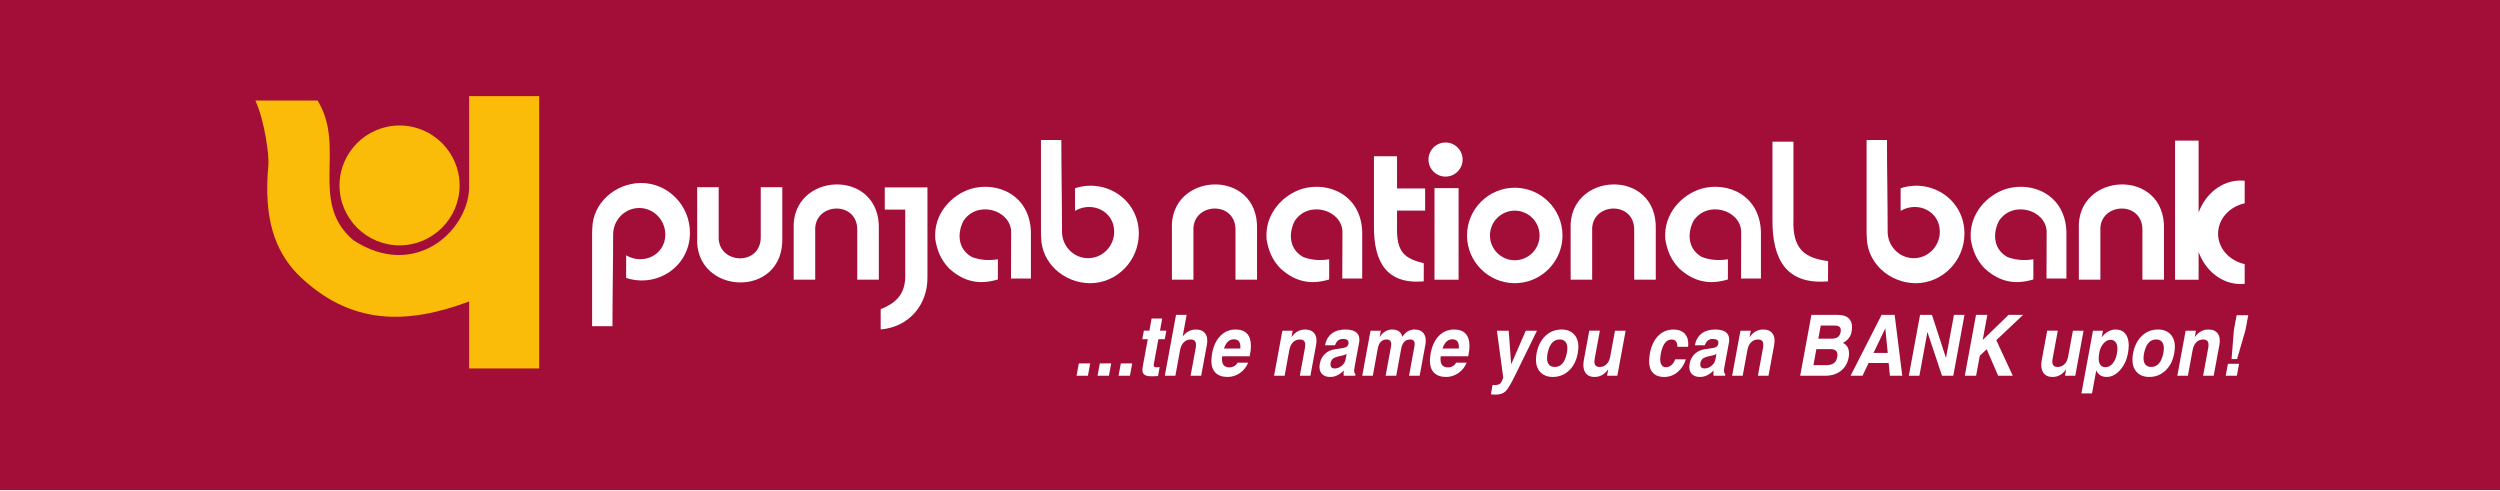
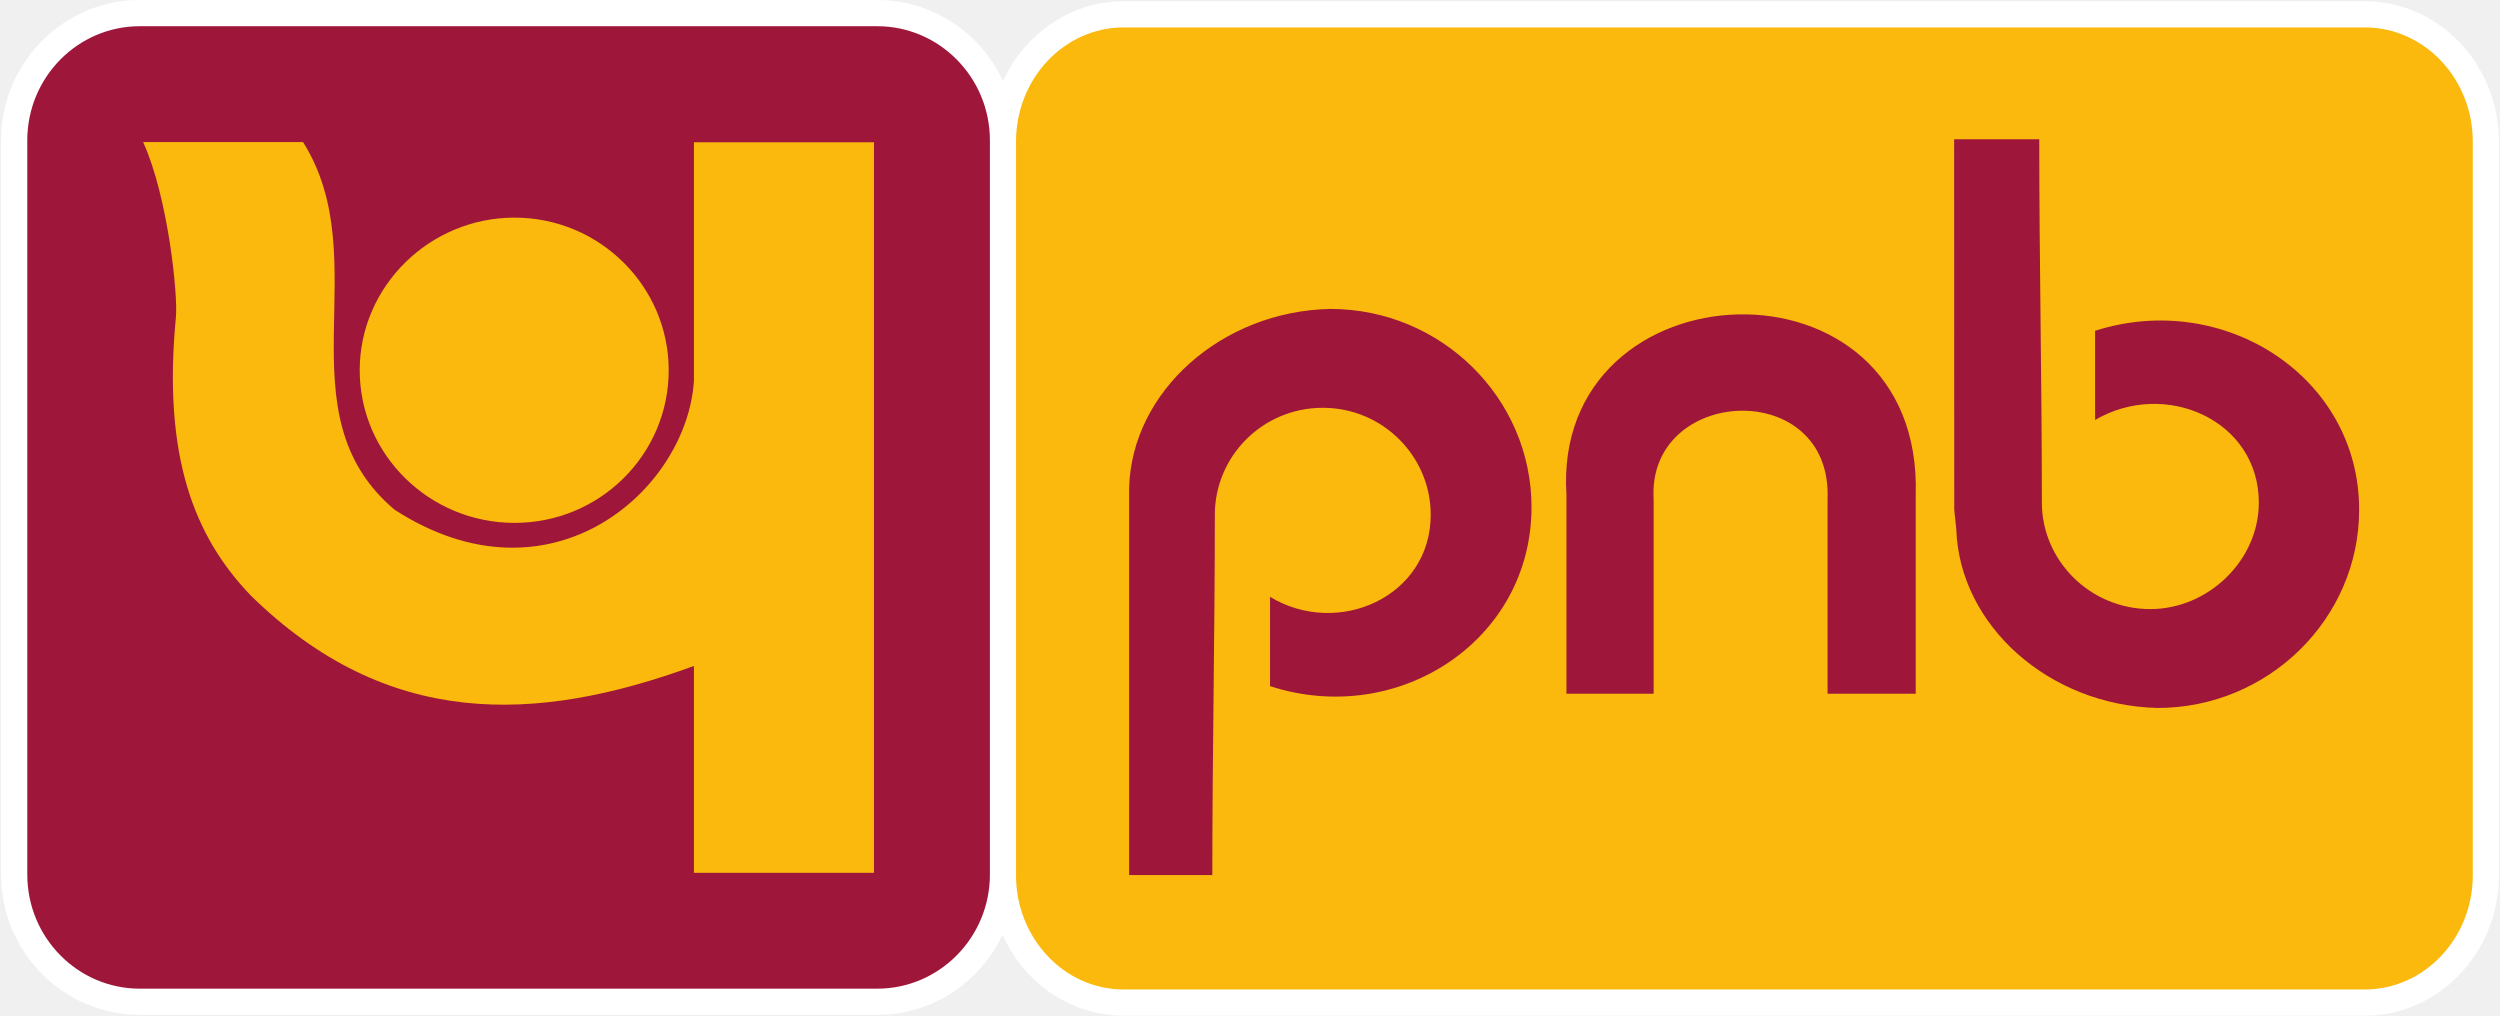
- <svg xmlns="http://www.w3.org/2000/svg" width="180.359" height="35.355" id="svg2" version="1.1">
-   <defs id="defs4">
-     <clipPath id="clipPath2894" clipPathUnits="userSpaceOnUse">
-       <path id="path2896" d="m 407.055,734.35 144.567,0 0,28.737 -144.567,0 0,-28.737 z" />
-     </clipPath>
-     <clipPath id="clipPath2840" clipPathUnits="userSpaceOnUse">
-       <path id="path2842" d="m 407.48,734.492 144.567,0 0,28.737 -144.567,0 0,-28.737 z" />
-     </clipPath>
-     <clipPath id="clipPath2832" clipPathUnits="userSpaceOnUse">
-       <path id="path2834" d="m 0,0 595.276,0 0,793.701 L 0,793.701 0,0 z" />
-     </clipPath>
-   </defs>
-   <g id="layer1" transform="translate(-520.7558,-88.93649)">
-     <path d="m 520.756,88.936 180.359,0 0,35.355 -180.359,0 0,-35.355 z" style="fill:#a20e37;fill-opacity:1;fill-rule:evenodd;stroke:none" id="path2898" />
-     <path d="m 598.585,115.155 0.821,0 -0.164,0.89 -0.82,0 0.163,-0.89 z" style="fill:#ffffff;fill-opacity:1;fill-rule:nonzero;stroke:none" id="path2900" />
-     <path d="m 600.1,115.155 0.821,0 -0.163,0.89 -0.821,0 0.163,-0.89 z" style="fill:#ffffff;fill-opacity:1;fill-rule:nonzero;stroke:none" id="path2902" />
-     <path d="m 601.616,115.155 0.82,0 -0.163,0.89 -0.821,0 0.164,-0.89 z" style="fill:#ffffff;fill-opacity:1;fill-rule:nonzero;stroke:none" id="path2904" />
-     <path d="m 604.299,116.069 c -0.124,0.01 -0.28,0.015 -0.47,0.015 -0.278,0 -0.464,-0.052 -0.559,-0.158 -0.095,-0.104 -0.12,-0.284 -0.074,-0.539 l 0.365,-1.98 -0.396,0 0.114,-0.613 0.398,0 0.159,-0.875 0.765,0 -0.16,0.875 0.461,0 -0.115,0.613 -0.461,0 -0.338,1.834 c -0.013,0.068 10e-4,0.116 0.04,0.149 0.039,0.03 0.107,0.045 0.205,0.045 l 0.184,-0.011 -0.117,0.645 z" style="fill:#ffffff;fill-opacity:1;fill-rule:nonzero;stroke:none" id="path2906" />
-     <path d="m 604.789,116.045 0.81,-4.391 0.381,0 0.383,0 -0.286,1.556 0.074,-0.084 c 0.241,-0.279 0.535,-0.417 0.88,-0.417 0.312,0 0.539,0.099 0.68,0.297 0.14,0.198 0.176,0.471 0.111,0.823 l -0.409,2.216 -0.38,0 -0.383,0 0.37,-2.007 c 0.036,-0.206 0.026,-0.361 -0.033,-0.46 -0.059,-0.1 -0.168,-0.15 -0.329,-0.15 -0.196,0 -0.361,0.066 -0.496,0.199 -0.136,0.133 -0.225,0.316 -0.268,0.552 l -0.343,1.866 -0.38,0 -0.384,0 z" style="fill:#ffffff;fill-opacity:1;fill-rule:nonzero;stroke:none" id="path2908" />
-     <path d="m 609.321,116.131 c -0.379,0 -0.669,-0.1 -0.87,-0.299 -0.201,-0.201 -0.302,-0.49 -0.302,-0.866 0.002,-0.08 0.007,-0.165 0.016,-0.256 0.009,-0.092 0.021,-0.184 0.037,-0.278 0.099,-0.541 0.299,-0.963 0.598,-1.268 0.3,-0.305 0.665,-0.456 1.096,-0.456 0.364,0 0.639,0.099 0.826,0.299 0.186,0.199 0.28,0.492 0.28,0.879 0,0.094 -0.006,0.198 -0.016,0.306 -0.011,0.11 -0.029,0.224 -0.052,0.341 l -0.02,0.104 -1.985,0 -0.004,0.043 c -0.008,0.06 -0.011,0.116 -0.011,0.17 10e-4,0.198 0.048,0.345 0.135,0.444 0.09,0.099 0.223,0.147 0.403,0.147 0.13,0 0.247,-0.031 0.354,-0.094 0.107,-0.062 0.182,-0.145 0.228,-0.246 l 0.772,0 c -0.135,0.316 -0.336,0.568 -0.604,0.752 -0.268,0.185 -0.56,0.278 -0.88,0.278 m 0.917,-2.051 0,0 0.003,-0.114 c 0,-0.188 -0.039,-0.328 -0.119,-0.417 -0.079,-0.091 -0.199,-0.136 -0.36,-0.136 -0.204,0 -0.374,0.089 -0.507,0.266 -0.079,0.104 -0.145,0.237 -0.2,0.401 l 1.184,0 z" style="fill:#ffffff;fill-opacity:1;fill-rule:nonzero;stroke:none" id="path2910" />
-     <path d="m 612.672,116.045 0.599,-3.25 0.371,0 0.371,0 -0.085,0.466 0.106,-0.135 c 0.241,-0.279 0.535,-0.417 0.877,-0.417 0.314,0 0.54,0.099 0.68,0.297 0.14,0.198 0.177,0.471 0.111,0.823 l -0.409,2.216 -0.38,0 -0.383,0 0.37,-2.007 c 0.037,-0.206 0.026,-0.361 -0.033,-0.46 -0.059,-0.1 -0.168,-0.15 -0.329,-0.15 -0.195,0 -0.361,0.066 -0.496,0.199 -0.135,0.133 -0.225,0.316 -0.268,0.552 l -0.341,1.866 -0.38,0 -0.384,0 z" style="fill:#ffffff;fill-opacity:1;fill-rule:nonzero;stroke:none" id="path2912" />
-     <path d="m 616.713,116.131 c -0.236,0 -0.424,-0.062 -0.56,-0.189 -0.135,-0.126 -0.204,-0.302 -0.204,-0.527 0,-0.036 0.002,-0.076 0.007,-0.122 0.004,-0.046 0.011,-0.09 0.019,-0.135 0.051,-0.271 0.17,-0.497 0.359,-0.68 0.188,-0.184 0.419,-0.296 0.693,-0.338 l 0.644,-0.102 c 0.06,-0.01 0.117,-0.026 0.17,-0.051 0.068,-0.029 0.12,-0.072 0.155,-0.129 0.035,-0.058 0.052,-0.124 0.051,-0.199 -0.002,-0.08 -0.026,-0.141 -0.072,-0.182 -0.066,-0.059 -0.184,-0.087 -0.357,-0.087 -0.13,0 -0.242,0.039 -0.335,0.116 -0.092,0.076 -0.164,0.19 -0.215,0.341 l -0.723,0 c 0.075,-0.372 0.239,-0.655 0.49,-0.849 0.253,-0.193 0.583,-0.289 0.993,-0.289 0.376,0 0.646,0.081 0.814,0.244 0.124,0.121 0.185,0.281 0.184,0.485 0.001,0.069 -0.006,0.145 -0.021,0.224 l -0.329,1.771 c -0.026,0.144 -0.034,0.254 -0.024,0.33 0.011,0.077 0.043,0.13 0.094,0.16 l 0,0.004 -0.021,0.115 -0.414,0 -0.414,0 0,0 c -0.013,-0.128 -0.011,-0.254 0.005,-0.379 -0.3,0.312 -0.629,0.469 -0.988,0.469 m 1.12,-1.269 0.071,-0.395 c -0.072,0.046 -0.152,0.08 -0.24,0.102 l -0.307,0.068 c -0.204,0.046 -0.349,0.105 -0.436,0.174 -0.087,0.07 -0.144,0.171 -0.169,0.305 -0.004,0.019 -0.004,0.019 0,0 -0.004,0.019 -0.006,0.04 -0.009,0.059 -10e-4,0.021 -0.002,0.039 -0.002,0.058 0,0.091 0.026,0.163 0.079,0.212 0.052,0.05 0.126,0.074 0.22,0.074 0.241,0 0.455,-0.106 0.641,-0.323 0.033,-0.035 0.062,-0.085 0.091,-0.149 0.03,-0.066 0.05,-0.128 0.061,-0.185" style="fill:#ffffff;fill-opacity:1;fill-rule:nonzero;stroke:none" id="path2914" />
-     <path d="m 619.032,116.045 0.599,-3.25 0.371,0 0.372,0 -0.087,0.46 0.116,-0.155 c 0.221,-0.261 0.486,-0.391 0.799,-0.391 0.282,0 0.486,0.089 0.613,0.269 0.055,0.074 0.091,0.161 0.109,0.261 l 0.105,-0.139 c 0.21,-0.261 0.468,-0.391 0.77,-0.391 0.31,0 0.535,0.099 0.674,0.295 0.096,0.134 0.144,0.302 0.141,0.507 0.003,0.096 -0.009,0.199 -0.029,0.309 l -0.411,2.225 -0.38,0 -0.384,0 0.384,-2.106 c 0.035,-0.174 0.026,-0.301 -0.024,-0.385 -0.05,-0.084 -0.142,-0.126 -0.278,-0.126 -0.174,0 -0.316,0.055 -0.424,0.165 -0.109,0.11 -0.184,0.274 -0.224,0.492 l -0.359,1.96 -0.381,0 -0.384,0 0.384,-2.081 c 0.034,-0.182 0.024,-0.316 -0.028,-0.404 -0.052,-0.089 -0.15,-0.133 -0.289,-0.133 -0.171,0 -0.309,0.055 -0.414,0.165 -0.106,0.11 -0.179,0.274 -0.22,0.492 l -0.357,1.96 -0.381,0 -0.384,0 z" style="fill:#ffffff;fill-opacity:1;fill-rule:nonzero;stroke:none" id="path2916" />
-     <path d="m 625.086,116.131 c -0.378,0 -0.667,-0.1 -0.869,-0.299 -0.201,-0.201 -0.302,-0.49 -0.302,-0.866 10e-4,-0.08 0.007,-0.165 0.016,-0.256 0.009,-0.092 0.021,-0.184 0.037,-0.278 0.099,-0.541 0.297,-0.963 0.598,-1.268 0.3,-0.305 0.664,-0.456 1.096,-0.456 0.364,0 0.639,0.099 0.825,0.299 0.186,0.199 0.28,0.492 0.28,0.879 0,0.094 -0.005,0.198 -0.016,0.306 -0.011,0.11 -0.028,0.224 -0.051,0.341 l -0.02,0.104 -1.985,0 -0.005,0.043 c -0.008,0.06 -0.011,0.116 -0.011,0.17 0.002,0.198 0.048,0.345 0.136,0.444 0.089,0.099 0.223,0.147 0.401,0.147 0.13,0 0.249,-0.031 0.355,-0.094 0.106,-0.062 0.181,-0.145 0.226,-0.246 l 0.772,0 c -0.134,0.316 -0.336,0.568 -0.604,0.752 -0.266,0.185 -0.56,0.278 -0.88,0.278 m 0.917,-2.051 0,0 0.002,-0.114 c 0,-0.188 -0.039,-0.328 -0.117,-0.417 -0.079,-0.091 -0.2,-0.136 -0.361,-0.136 -0.204,0 -0.372,0.089 -0.507,0.266 -0.077,0.104 -0.144,0.237 -0.2,0.401 l 1.184,0 z" style="fill:#ffffff;fill-opacity:1;fill-rule:nonzero;stroke:none" id="path2918" />
-     <path d="m 631.638,112.795 -1.579,3.226 c -0.291,0.6 -0.519,0.98 -0.682,1.141 -0.164,0.161 -0.4,0.242 -0.71,0.242 -0.141,0 -0.26,-0.007 -0.355,-0.021 l 0.125,-0.681 c 0.016,0.009 0.066,0.013 0.15,0.013 0.206,0 0.349,-0.045 0.425,-0.135 0.051,-0.058 0.116,-0.188 0.195,-0.389 l -0.459,-3.396 0.426,0 0.426,0 0.176,2.425 1.056,-2.425 0.403,0 0.403,0 z" style="fill:#ffffff;fill-opacity:1;fill-rule:nonzero;stroke:none" id="path2920" />
-     <path d="m 632.781,116.131 c -0.374,0 -0.67,-0.111 -0.887,-0.333 -0.217,-0.223 -0.328,-0.525 -0.329,-0.906 0,-0.066 0.002,-0.14 0.011,-0.223 0.009,-0.083 0.019,-0.163 0.034,-0.237 0.098,-0.529 0.309,-0.948 0.632,-1.259 0.324,-0.31 0.714,-0.465 1.17,-0.465 0.375,0 0.671,0.111 0.889,0.336 0.217,0.226 0.326,0.531 0.326,0.919 0,0.066 -0.005,0.142 -0.014,0.226 -0.009,0.083 -0.02,0.165 -0.035,0.242 -0.095,0.521 -0.305,0.935 -0.63,1.24 -0.324,0.306 -0.713,0.459 -1.167,0.459 m 0.134,-0.719 c 0.231,0 0.42,-0.086 0.568,-0.258 0.147,-0.171 0.253,-0.429 0.316,-0.774 0.01,-0.056 0.019,-0.113 0.024,-0.168 0.006,-0.056 0.009,-0.106 0.009,-0.152 0,-0.201 -0.049,-0.357 -0.144,-0.468 -0.096,-0.111 -0.233,-0.166 -0.407,-0.166 -0.231,0 -0.42,0.087 -0.568,0.261 -0.147,0.175 -0.254,0.438 -0.319,0.789 -0.009,0.052 -0.016,0.106 -0.022,0.16 -0.006,0.055 -0.009,0.105 -0.006,0.15 0,0.199 0.046,0.352 0.142,0.461 0.095,0.109 0.23,0.164 0.407,0.164" style="fill:#ffffff;fill-opacity:1;fill-rule:nonzero;stroke:none" id="path2922" />
-     <path d="m 636.176,112.795 -0.371,2.007 c -0.039,0.206 -0.029,0.361 0.029,0.46 0.059,0.1 0.169,0.15 0.329,0.15 0.194,0 0.36,-0.066 0.494,-0.2 0.136,-0.133 0.224,-0.315 0.266,-0.551 l 0.344,-1.866 0.383,0 0.385,0 -0.599,3.25 -0.369,0 -0.37,0 0.084,-0.475 c -0.03,0.048 -0.066,0.096 -0.109,0.144 -0.24,0.279 -0.532,0.417 -0.876,0.417 -0.312,0 -0.539,-0.109 -0.677,-0.328 -0.089,-0.142 -0.133,-0.321 -0.133,-0.539 0,-0.111 0.013,-0.234 0.037,-0.367 l 0.389,-2.103 0.381,0 0.384,0 z" style="fill:#ffffff;fill-opacity:1;fill-rule:nonzero;stroke:none" id="path2924" />
-     <path d="m 642.378,114.859 0,0 c -0.122,0.391 -0.325,0.701 -0.606,0.929 -0.281,0.23 -0.601,0.344 -0.963,0.344 -0.347,0 -0.615,-0.098 -0.801,-0.292 -0.186,-0.195 -0.28,-0.476 -0.28,-0.845 0,-0.084 0.005,-0.174 0.015,-0.271 0.01,-0.096 0.024,-0.194 0.041,-0.29 0.099,-0.541 0.299,-0.963 0.6,-1.268 0.301,-0.305 0.669,-0.456 1.104,-0.456 0.371,0 0.65,0.109 0.836,0.328 0.155,0.18 0.231,0.419 0.23,0.718 l -0.011,0.2 -0.772,0 c -0.007,-0.185 -0.044,-0.319 -0.11,-0.401 -0.065,-0.083 -0.168,-0.125 -0.305,-0.125 -0.199,0 -0.364,0.087 -0.494,0.261 -0.131,0.175 -0.229,0.436 -0.295,0.785 -0.01,0.065 -0.019,0.131 -0.026,0.199 -0.007,0.066 -0.011,0.128 -0.011,0.184 0,0.181 0.036,0.323 0.107,0.421 0.07,0.1 0.171,0.15 0.3,0.15 0.147,0 0.282,-0.052 0.405,-0.158 0.122,-0.105 0.21,-0.241 0.264,-0.411 l 0.772,0 z" style="fill:#ffffff;fill-opacity:1;fill-rule:nonzero;stroke:none" id="path2926" />
-     <path d="m 643.394,116.131 c -0.237,0 -0.424,-0.062 -0.56,-0.189 -0.135,-0.126 -0.204,-0.302 -0.204,-0.527 0,-0.036 0.003,-0.076 0.006,-0.122 0.005,-0.046 0.013,-0.09 0.02,-0.135 0.05,-0.271 0.17,-0.497 0.357,-0.68 0.189,-0.184 0.42,-0.296 0.693,-0.338 l 0.645,-0.102 c 0.06,-0.01 0.117,-0.026 0.17,-0.051 0.068,-0.029 0.119,-0.072 0.155,-0.129 0.035,-0.058 0.052,-0.124 0.051,-0.199 -0.002,-0.08 -0.026,-0.141 -0.072,-0.182 -0.066,-0.059 -0.185,-0.087 -0.357,-0.087 -0.13,0 -0.242,0.039 -0.335,0.116 -0.092,0.076 -0.164,0.19 -0.216,0.341 l -0.721,0 c 0.075,-0.372 0.239,-0.655 0.49,-0.849 0.251,-0.193 0.583,-0.289 0.993,-0.289 0.376,0 0.646,0.081 0.812,0.244 0.125,0.121 0.186,0.281 0.184,0.485 0.003,0.069 -0.005,0.145 -0.02,0.224 l -0.329,1.771 c -0.026,0.144 -0.034,0.254 -0.024,0.33 0.011,0.077 0.043,0.13 0.094,0.16 l 0,0.004 -0.021,0.115 -0.414,0 -0.414,0 0,0 c -0.013,-0.128 -0.011,-0.254 0.005,-0.379 -0.3,0.312 -0.629,0.469 -0.988,0.469 m 1.12,-1.269 0.071,-0.395 c -0.072,0.046 -0.152,0.08 -0.24,0.102 l -0.309,0.068 c -0.203,0.046 -0.347,0.105 -0.435,0.174 -0.089,0.07 -0.144,0.171 -0.169,0.305 -0.004,0.019 -0.004,0.019 0,0 -0.004,0.019 -0.006,0.04 -0.009,0.059 -10e-4,0.021 -0.003,0.039 -0.003,0.058 0,0.091 0.026,0.163 0.079,0.212 0.052,0.05 0.126,0.074 0.22,0.074 0.241,0 0.455,-0.106 0.641,-0.323 0.033,-0.035 0.062,-0.085 0.091,-0.149 0.03,-0.066 0.05,-0.128 0.061,-0.185" style="fill:#ffffff;fill-opacity:1;fill-rule:nonzero;stroke:none" id="path2928" />
-     <path d="m 645.718,116.045 0.6,-3.25 0.37,0 0.372,0 -0.086,0.466 0.107,-0.135 c 0.241,-0.279 0.534,-0.417 0.877,-0.417 0.312,0 0.54,0.099 0.679,0.297 0.14,0.198 0.177,0.471 0.113,0.823 l -0.409,2.216 -0.38,0 -0.384,0 0.37,-2.007 c 0.037,-0.206 0.026,-0.361 -0.031,-0.46 -0.059,-0.1 -0.169,-0.15 -0.329,-0.15 -0.196,0 -0.361,0.066 -0.496,0.199 -0.136,0.133 -0.225,0.316 -0.268,0.552 l -0.343,1.866 -0.38,0 -0.384,0 z" style="fill:#ffffff;fill-opacity:1;fill-rule:nonzero;stroke:none" id="path2930" />
-     <path d="m 650.627,116.045 0.81,-4.391 0.407,0 1.519,0 c 0.324,0 0.573,0.076 0.745,0.228 0.172,0.151 0.259,0.369 0.261,0.654 -0.002,0.052 -0.005,0.107 -0.011,0.166 -0.005,0.059 -0.013,0.119 -0.024,0.177 -0.055,0.296 -0.217,0.536 -0.49,0.716 -0.043,0.031 -0.087,0.058 -0.135,0.081 0.055,0.024 0.105,0.054 0.149,0.089 0.198,0.155 0.295,0.375 0.295,0.664 0,0.046 -0.003,0.094 -0.008,0.145 -0.005,0.051 -0.011,0.101 -0.021,0.151 -0.076,0.414 -0.265,0.738 -0.566,0.97 -0.301,0.234 -0.68,0.35 -1.139,0.35 l -1.385,0 -0.407,0 z m 1.484,-3.624 -0.175,0.948 0.961,0 c 0.19,0 0.338,-0.039 0.444,-0.115 0.105,-0.076 0.172,-0.195 0.203,-0.354 0.004,-0.026 0.006,-0.05 0.01,-0.074 0.002,-0.022 0.004,-0.046 0.004,-0.072 0,-0.116 -0.037,-0.2 -0.114,-0.253 -0.077,-0.052 -0.199,-0.08 -0.366,-0.08 l -0.966,0 z m -0.316,1.698 -0.211,1.159 0.94,0 c 0.228,0 0.404,-0.048 0.53,-0.141 0.128,-0.094 0.207,-0.237 0.244,-0.432 0.006,-0.034 0.011,-0.065 0.015,-0.092 0.004,-0.028 0.005,-0.054 0.003,-0.077 0,-0.139 -0.043,-0.244 -0.128,-0.312 -0.085,-0.069 -0.214,-0.102 -0.388,-0.102 l -1.005,0 z" style="fill:#ffffff;fill-opacity:1;fill-rule:nonzero;stroke:none" id="path2932" />
-     <path d="m 654.261,116.045 2.24,-4.391 0.471,0 0.471,0 0.549,4.391 -0.445,0 -0.448,0 -0.087,-0.92 -1.451,0 -0.435,0.92 -0.431,0 -0.434,0 z m 2.51,-3.424 -0.855,1.779 1.029,0 -0.176,-1.779 0.002,0 z" style="fill:#ffffff;fill-opacity:1;fill-rule:nonzero;stroke:none" id="path2934" />
-     <path d="m 659.228,116.045 0,0 -0.381,0 -0.381,0 0.81,-4.391 0.429,0 0.43,0 1.011,3.11 0.575,-3.11 0.381,0 0.38,0 -0.81,4.391 -0.404,0 -0.409,0 -1.052,-3.158 -0.579,3.158 z" style="fill:#ffffff;fill-opacity:1;fill-rule:nonzero;stroke:none" id="path2936" />
-     <path d="m 662.503,116.045 0.81,-4.391 0.409,0 0.407,0 -0.333,1.808 1.86,-1.808 0.525,0 0.525,0 -1.93,1.824 1.19,2.567 -0.527,0 -0.53,0 -0.828,-1.915 -0.496,0.471 -0.266,1.444 -0.407,0 -0.409,0 z" style="fill:#ffffff;fill-opacity:1;fill-rule:nonzero;stroke:none" id="path2938" />
-     <path d="m 669.212,112.795 -0.371,2.007 c -0.039,0.206 -0.03,0.361 0.029,0.46 0.059,0.1 0.169,0.15 0.329,0.15 0.194,0 0.36,-0.066 0.494,-0.2 0.136,-0.133 0.224,-0.315 0.266,-0.551 l 0.344,-1.866 0.383,0 0.385,0 -0.599,3.25 -0.369,0 -0.37,0 0.084,-0.475 c -0.03,0.048 -0.066,0.096 -0.109,0.144 -0.24,0.279 -0.532,0.417 -0.876,0.417 -0.312,0 -0.539,-0.109 -0.677,-0.328 -0.089,-0.142 -0.133,-0.321 -0.133,-0.539 0,-0.111 0.013,-0.234 0.036,-0.367 l 0.39,-2.103 0.381,0 0.384,0 z" style="fill:#ffffff;fill-opacity:1;fill-rule:nonzero;stroke:none" id="path2940" />
-     <path d="m 671.75,112.795 0,0 0.359,0 0.359,0 -0.083,0.466 0.058,-0.069 c 0.287,-0.324 0.604,-0.484 0.948,-0.484 0.295,0 0.526,0.1 0.691,0.301 0.166,0.201 0.249,0.48 0.249,0.836 -0.001,0.081 -0.008,0.172 -0.016,0.275 -0.01,0.101 -0.024,0.201 -0.041,0.299 -0.091,0.49 -0.282,0.897 -0.574,1.224 -0.292,0.325 -0.613,0.487 -0.963,0.487 -0.351,0 -0.6,-0.152 -0.745,-0.46 l -0.005,-0.011 -0.306,1.657 -0.381,0 -0.383,0 0.834,-4.522 z m 0.902,2.632 c 0.194,0 0.365,-0.089 0.517,-0.266 0.15,-0.177 0.253,-0.411 0.306,-0.701 0.011,-0.065 0.021,-0.129 0.029,-0.193 0.008,-0.066 0.01,-0.126 0.008,-0.182 0,-0.2 -0.043,-0.356 -0.129,-0.466 -0.086,-0.111 -0.209,-0.166 -0.366,-0.166 -0.189,0 -0.359,0.089 -0.511,0.266 -0.152,0.177 -0.255,0.404 -0.305,0.681 l 0.002,0 c -0.061,0.328 -0.054,0.581 0.025,0.76 0.077,0.179 0.219,0.268 0.424,0.268" style="fill:#ffffff;fill-opacity:1;fill-rule:nonzero;stroke:none" id="path2942" />
-     <path d="m 675.813,116.131 c -0.374,0 -0.67,-0.111 -0.887,-0.333 -0.217,-0.223 -0.328,-0.525 -0.329,-0.906 0,-0.066 0.002,-0.14 0.011,-0.223 0.008,-0.083 0.019,-0.163 0.034,-0.237 0.098,-0.529 0.309,-0.948 0.632,-1.259 0.324,-0.31 0.714,-0.465 1.17,-0.465 0.375,0 0.671,0.111 0.889,0.336 0.217,0.226 0.326,0.531 0.326,0.919 0,0.066 -0.005,0.142 -0.014,0.226 -0.009,0.083 -0.02,0.165 -0.035,0.242 -0.095,0.521 -0.305,0.935 -0.63,1.24 -0.324,0.306 -0.713,0.459 -1.167,0.459 m 0.134,-0.719 c 0.231,0 0.42,-0.086 0.568,-0.258 0.147,-0.171 0.253,-0.429 0.316,-0.774 0.01,-0.056 0.019,-0.113 0.024,-0.168 0.006,-0.056 0.009,-0.106 0.009,-0.152 0,-0.201 -0.049,-0.357 -0.144,-0.468 -0.096,-0.111 -0.233,-0.166 -0.407,-0.166 -0.231,0 -0.42,0.087 -0.568,0.261 -0.147,0.175 -0.254,0.438 -0.319,0.789 -0.01,0.052 -0.016,0.106 -0.022,0.16 -0.006,0.055 -0.009,0.105 -0.006,0.15 0,0.199 0.046,0.352 0.142,0.461 0.095,0.109 0.23,0.164 0.407,0.164" style="fill:#ffffff;fill-opacity:1;fill-rule:nonzero;stroke:none" id="path2944" />
-     <path d="m 677.836,116.045 0.599,-3.25 0.371,0 0.372,0 -0.086,0.466 0.106,-0.135 c 0.242,-0.279 0.535,-0.417 0.879,-0.417 0.312,0 0.539,0.099 0.679,0.297 0.14,0.198 0.177,0.471 0.113,0.823 l -0.41,2.216 -0.38,0 -0.383,0 0.37,-2.007 c 0.037,-0.206 0.026,-0.361 -0.031,-0.46 -0.06,-0.1 -0.169,-0.15 -0.33,-0.15 -0.195,0 -0.36,0.066 -0.496,0.199 -0.135,0.133 -0.224,0.316 -0.268,0.552 l -0.341,1.866 -0.38,0 -0.384,0 z" style="fill:#ffffff;fill-opacity:1;fill-rule:nonzero;stroke:none" id="path2946" />
-     <path d="m 681.748,114.841 0.171,-2.105 0.196,-1.061 0.417,0 0.421,0 -0.198,1.061 -0.608,2.105 -0.201,0 -0.2,0 z m -0.264,0.34 0.804,0 -0.156,0.864 -0.805,0 0.158,-0.864 z" style="fill:#ffffff;fill-opacity:1;fill-rule:nonzero;stroke:none" id="path2948" />
-     <path d="m 554.602,95.873 5.054,0 0,19.646 -5.054,0 0,-4.834 c -4.425,1.65 -8.57,1.801 -12.395,-1.985 -1.586,-1.669 -2.462,-3.933 -2.086,-7.9 0.045,-0.585 -0.228,-3.045 -0.944,-4.611 l 4.489,0 c 2.087,3.373 -0.65,7.318 2.569,10.066 4.37,2.873 8.19,-0.549 8.367,-3.664 l 0,-6.719 z m -5.02,2.116 c 2.385,0 4.331,1.942 4.331,4.325 0,2.381 -1.946,4.324 -4.331,4.324 -2.386,0 -4.332,-1.942 -4.332,-4.324 0,-2.383 1.946,-4.325 4.332,-4.325" style="fill:#fbbc09;fill-opacity:1;fill-rule:evenodd;stroke:none" id="path2950" />
-     <path d="m 567.002,102.138 c 1.944,0 3.529,1.611 3.529,3.589 0,2.428 -2.359,3.996 -4.603,3.261 l 0,-1.633 c 1.229,0.73 2.826,-0.016 2.826,-1.498 0,-1.055 -0.845,-1.915 -1.881,-1.915 -1.038,0 -1.883,0.86 -1.883,1.915 0,2.203 -0.049,4.407 -0.049,6.612 l -1.469,0 0,-6.744 0.015,-0.335 c 0.039,-1.779 1.614,-3.232 3.514,-3.254" style="fill:#ffffff;fill-opacity:1;fill-rule:evenodd;stroke:none" id="path2952" />
-     <path d="m 571.053,102.441 1.552,0 0,3.525 c -0.114,2.066 3.11,2.219 3.034,0 l 0,-3.525 1.555,0 0,3.618 c 0.154,4.491 -6.371,4.184 -6.141,0 l 0,-3.618 z" style="fill:#ffffff;fill-opacity:1;fill-rule:evenodd;stroke:none" id="path2954" />
-     <path d="m 578.016,109.115 1.552,0 0,-3.526 c -0.114,-2.066 3.11,-2.219 3.034,0 l 0,3.526 1.556,0 0,-3.619 c 0.152,-4.491 -6.372,-4.184 -6.143,0 l 0,3.619 z" style="fill:#ffffff;fill-opacity:1;fill-rule:evenodd;stroke:none" id="path2956" />
-     <path d="m 599.385,109.369 c 1.944,0 3.529,-1.611 3.529,-3.589 0,-2.428 -2.359,-3.996 -4.603,-3.263 l 0,1.633 c 1.229,-0.729 2.826,0.018 2.826,1.499 0,1.055 -0.845,1.914 -1.881,1.914 -1.036,0 -1.883,-0.859 -1.883,-1.914 0,-2.203 -0.048,-4.409 -0.048,-6.614 l -1.47,0 0,6.745 0.016,0.334 c 0.037,1.78 1.613,3.232 3.513,3.255" style="fill:#ffffff;fill-opacity:1;fill-rule:evenodd;stroke:none" id="path2958" />
-     <path d="m 584.586,104.061 0,-1.605 3.079,0 0,6.495 c 0.015,2.016 -1.371,3.589 -3.374,3.752 l 0,-1.458 c 0.986,-0.405 1.749,-0.985 1.772,-2.321 l 0,-4.864 -1.478,0 z" style="fill:#ffffff;fill-opacity:1;fill-rule:evenodd;stroke:none" id="path2960" />
-     <path d="m 588.232,106.215 c -0.16,-1.904 1.236,-3.243 2.567,-3.655 1.886,-0.555 4.245,0.43 4.33,3.098 l 0,3.371 -1.436,0 0.011,-3.421 c -0.1,-1.564 -2.467,-2.217 -3.44,-0.736 -0.406,0.775 -0.499,1.982 0.609,2.609 0.531,0.191 1.129,0.284 1.873,0.16 l 0,1.456 c -1.184,0.359 -2.36,0.271 -3.521,-0.8 -0.583,-0.6 -0.864,-1.294 -0.993,-2.081" style="fill:#ffffff;fill-opacity:1;fill-rule:evenodd;stroke:none" id="path2962" />
-     <path d="m 605.302,109.115 1.552,0 0,-3.526 c -0.114,-2.066 3.109,-2.219 3.034,0 l 0,3.526 1.555,0 0,-3.619 c 0.154,-4.491 -6.372,-4.184 -6.141,0 l 0,3.619 z" style="fill:#ffffff;fill-opacity:1;fill-rule:evenodd;stroke:none" id="path2964" />
-     <path d="m 612.133,106.215 c -0.16,-1.904 1.236,-3.243 2.567,-3.655 1.886,-0.555 4.245,0.43 4.33,3.098 l 0,3.371 -1.436,0 0.011,-3.421 c -0.1,-1.564 -2.467,-2.217 -3.44,-0.736 -0.406,0.775 -0.499,1.982 0.609,2.609 0.531,0.191 1.129,0.284 1.873,0.16 l 0,1.456 c -1.184,0.359 -2.36,0.271 -3.521,-0.8 -0.583,-0.6 -0.864,-1.294 -0.993,-2.081" style="fill:#ffffff;fill-opacity:1;fill-rule:evenodd;stroke:none" id="path2966" />
-     <path d="m 634.068,109.115 1.552,0 0,-3.526 c -0.114,-2.066 3.109,-2.219 3.034,0 l 0,3.526 1.555,0 0,-3.619 c 0.154,-4.491 -6.372,-4.184 -6.141,0 l 0,3.619 z" style="fill:#ffffff;fill-opacity:1;fill-rule:evenodd;stroke:none" id="path2968" />
-     <path d="m 640.899,106.215 c -0.16,-1.904 1.238,-3.243 2.567,-3.655 1.886,-0.555 4.245,0.43 4.33,3.098 l 0,3.371 -1.435,0 0.01,-3.421 c -0.1,-1.564 -2.467,-2.217 -3.44,-0.736 -0.406,0.775 -0.499,1.982 0.609,2.609 0.531,0.191 1.129,0.284 1.873,0.16 l 0,1.456 c -1.184,0.359 -2.36,0.271 -3.521,-0.8 -0.583,-0.6 -0.864,-1.294 -0.993,-2.081" style="fill:#ffffff;fill-opacity:1;fill-rule:evenodd;stroke:none" id="path2970" />
-     <path d="m 625.043,99.216 c 0.679,0 1.23,0.551 1.23,1.23 0,0.68 -0.551,1.231 -1.23,1.231 -0.68,0 -1.231,-0.551 -1.231,-1.231 0,-0.679 0.551,-1.23 1.231,-1.23" style="fill:#ffffff;fill-opacity:1;fill-rule:evenodd;stroke:none" id="path2972" />
-     <path d="m 624.246,102.508 1.738,0 0,6.607 -1.738,0 0,-6.607 z" style="fill:#ffffff;fill-opacity:1;fill-rule:evenodd;stroke:none" id="path2974" />
-     <path d="m 619.878,100.209 1.665,0 0,2.322 2.027,0 0,1.597 -2.027,0 0,1.09 c -0.06,1.941 0.546,2.364 1.93,2.71 l -0.005,1.306 c -2.67,0.23 -3.615,-1.377 -3.59,-4.016 l 0,-5.01 z" style="fill:#ffffff;fill-opacity:1;fill-rule:evenodd;stroke:none" id="path2976" />
-     <path d="m 630.036,102.479 c 1.896,0 3.444,1.546 3.444,3.444 0,1.896 -1.548,3.444 -3.444,3.444 -1.896,0 -3.444,-1.548 -3.444,-3.444 0,-1.897 1.548,-3.444 3.444,-3.444 m 0,1.654 c 0.985,0 1.79,0.804 1.79,1.79 0,0.985 -0.805,1.79 -1.79,1.79 -0.986,0 -1.79,-0.805 -1.79,-1.79 0,-0.986 0.804,-1.79 1.79,-1.79" style="fill:#ffffff;fill-opacity:1;fill-rule:evenodd;stroke:none" id="path2978" />
-     <path d="m 662.937,106.215 c -0.16,-1.904 1.236,-3.243 2.567,-3.655 1.886,-0.555 4.244,0.43 4.33,3.098 l 0,3.371 -1.436,0 0.011,-3.421 c -0.1,-1.564 -2.467,-2.217 -3.44,-0.736 -0.407,0.775 -0.499,1.982 0.608,2.609 0.532,0.191 1.13,0.284 1.873,0.16 l 0,1.456 c -1.183,0.359 -2.359,0.271 -3.52,-0.8 -0.583,-0.6 -0.864,-1.294 -0.993,-2.081" style="fill:#ffffff;fill-opacity:1;fill-rule:evenodd;stroke:none" id="path2980" />
-     <path d="m 670.732,109.115 1.552,0 0,-3.526 c -0.114,-2.066 3.109,-2.219 3.033,0 l 0,3.526 1.556,0 0,-3.619 c 0.152,-4.491 -6.372,-4.184 -6.141,0 l 0,3.619 z" style="fill:#ffffff;fill-opacity:1;fill-rule:evenodd;stroke:none" id="path2982" />
-     <path d="m 658.949,109.369 c 1.942,0 3.529,-1.611 3.529,-3.589 0,-2.428 -2.359,-3.996 -4.604,-3.263 l 0,1.633 c 1.23,-0.729 2.828,0.018 2.828,1.499 0,1.055 -0.845,1.914 -1.883,1.914 -1.036,0 -1.881,-0.859 -1.881,-1.914 0,-2.203 -0.049,-4.409 -0.049,-6.614 l -1.47,0 0,6.745 0.016,0.334 c 0.039,1.78 1.614,3.232 3.514,3.255" style="fill:#ffffff;fill-opacity:1;fill-rule:evenodd;stroke:none" id="path2984" />
-     <path d="m 648.628,99.159 1.514,0 0,5.591 c -0.091,2.243 0.897,2.806 2.499,3.025 l -0.005,1.458 c -2.981,0.258 -4.035,-1.538 -4.008,-4.482 l 0,-5.591 z" style="fill:#ffffff;fill-opacity:1;fill-rule:evenodd;stroke:none" id="path2986" />
-     <path d="m 677.672,99.08 1.699,0 0,5.189 c 0.494,-1.353 1.669,-2.309 3.034,-2.309 0.098,0 0.194,0.005 0.29,0.015 l 0,1.629 c -1.1,0.24 -1.919,1.134 -1.919,2.194 0,1.059 0.819,1.952 1.919,2.192 l 0,1.423 c -0.096,0.009 -0.193,0.015 -0.29,0.015 -1.365,0 -2.54,-0.958 -3.034,-2.31 l 0,1.998 -1.699,0 0,-10.035 z" style="fill:#ffffff;fill-opacity:1;fill-rule:evenodd;stroke:none" id="path2988" />
+ <svg xmlns="http://www.w3.org/2000/svg" height="201.556" viewBox="0 0 151.415 61.565" width="496.139">
+   <path d="m68.046.868h75.24c4.018 0 7.336 3.476 7.336 7.718v44.47c0 4.241-3.318 7.718-7.335 7.718h-75.24c-4.027 0-7.317-3.477-7.317-7.717v-44.471c0-4.242 3.29-7.718 7.316-7.718" fill="#fab90c" fill-rule="evenodd" />
+   <path d="m68.046 1.663c-3.597 0-6.522 3.105-6.522 6.923v44.471c0 3.816 2.925 6.923 6.522 6.923h75.24c3.609 0 6.544-3.107 6.544-6.923v-44.47c0-3.82-2.935-6.924-6.543-6.924zm75.24 59.902h-75.24c-4.467 0-8.105-3.816-8.105-8.508v-44.47c0-4.69 3.638-8.51 8.105-8.51h75.24c4.484 0 8.129 3.82 8.129 8.51v44.47c0 4.692-3.645 8.508-8.128 8.508" fill="#fff" />
+   <path d="m53.114.795h-44.707c-4.178 0-7.613 3.47-7.613 7.71v44.511c0 4.238 3.435 7.709 7.613 7.709h44.707c4.203 0 7.615-3.471 7.615-7.709v-44.51c0-4.24-3.412-7.71-7.615-7.71" fill="#9e173b" fill-rule="evenodd" />
+   <path d="m8.407 1.589c-3.762 0-6.818 3.102-6.818 6.917v44.51c0 3.814 3.056 6.915 6.818 6.915h44.707c3.76 0 6.827-3.101 6.827-6.916v-44.509c0-3.815-3.068-6.917-6.827-6.917zm44.707 59.928h-44.707c-4.637 0-8.407-3.815-8.407-8.502v-44.509c0-4.689 3.77-8.506 8.407-8.506h44.707c4.634 0 8.41 3.817 8.41 8.506v44.51c0 4.686-3.776 8.501-8.41 8.501" fill="#fff" />
+   <g fill-rule="evenodd">
+     <path d="m130.72 42.915c6.725 0 12.222-5.409 12.222-12.019 0-8.084-8.228-13.335-16.007-10.844v5.407c4.243-2.49 9.925 0 9.925 5.008 0 3.507-3.07 6.455-6.578 6.455-3.654 0-6.573-2.948-6.573-6.455 0-7.347-.158-14.68-.158-22.024h-5.16l.006 22.453.123 1.167c.19 5.873 5.649 10.698 12.2 10.852m-35.83-.861h5.286v-11.773c-.432-6.882 10.85-7.469 10.542 0v11.773h5.344v-12.045c.457-15.095-22.088-14.107-21.172 0zm-14.312-23.327c6.728 0 12.194 5.409 12.194 12.017 0 8.084-8.076 13.372-15.849 10.849v-5.413c4.118 2.492 9.739 0 9.739-4.977 0-3.532-2.892-6.483-6.542-6.483-3.662 0-6.544 2.951-6.544 6.483 0 7.314-.152 14.502-.152 21.843h-5.044v-23.469c.152-5.87 5.654-10.726 12.197-10.85" fill="#9e173b" />
+     <path d="m42 8.622h10.913v44.286h-10.913v-12.54c-9.613 3.515-18.602 3.825-26.86-4.266-3.421-3.56-5.35-8.41-4.543-16.86.138-1.294-.467-7.296-1.986-10.632h9.693c4.541 7.21-1.41 16.412 5.547 22.286 9.482 6.138 17.749-1.202 18.149-7.829zm-10.873 4.57c5.168 0 9.343 4.181 9.343 9.249 0 5.115-4.175 9.255-9.343 9.255-5.167 0-9.387-4.14-9.387-9.255 0-5.068 4.22-9.249 9.387-9.249" fill="#fab90c" />
  </g>
</svg>
